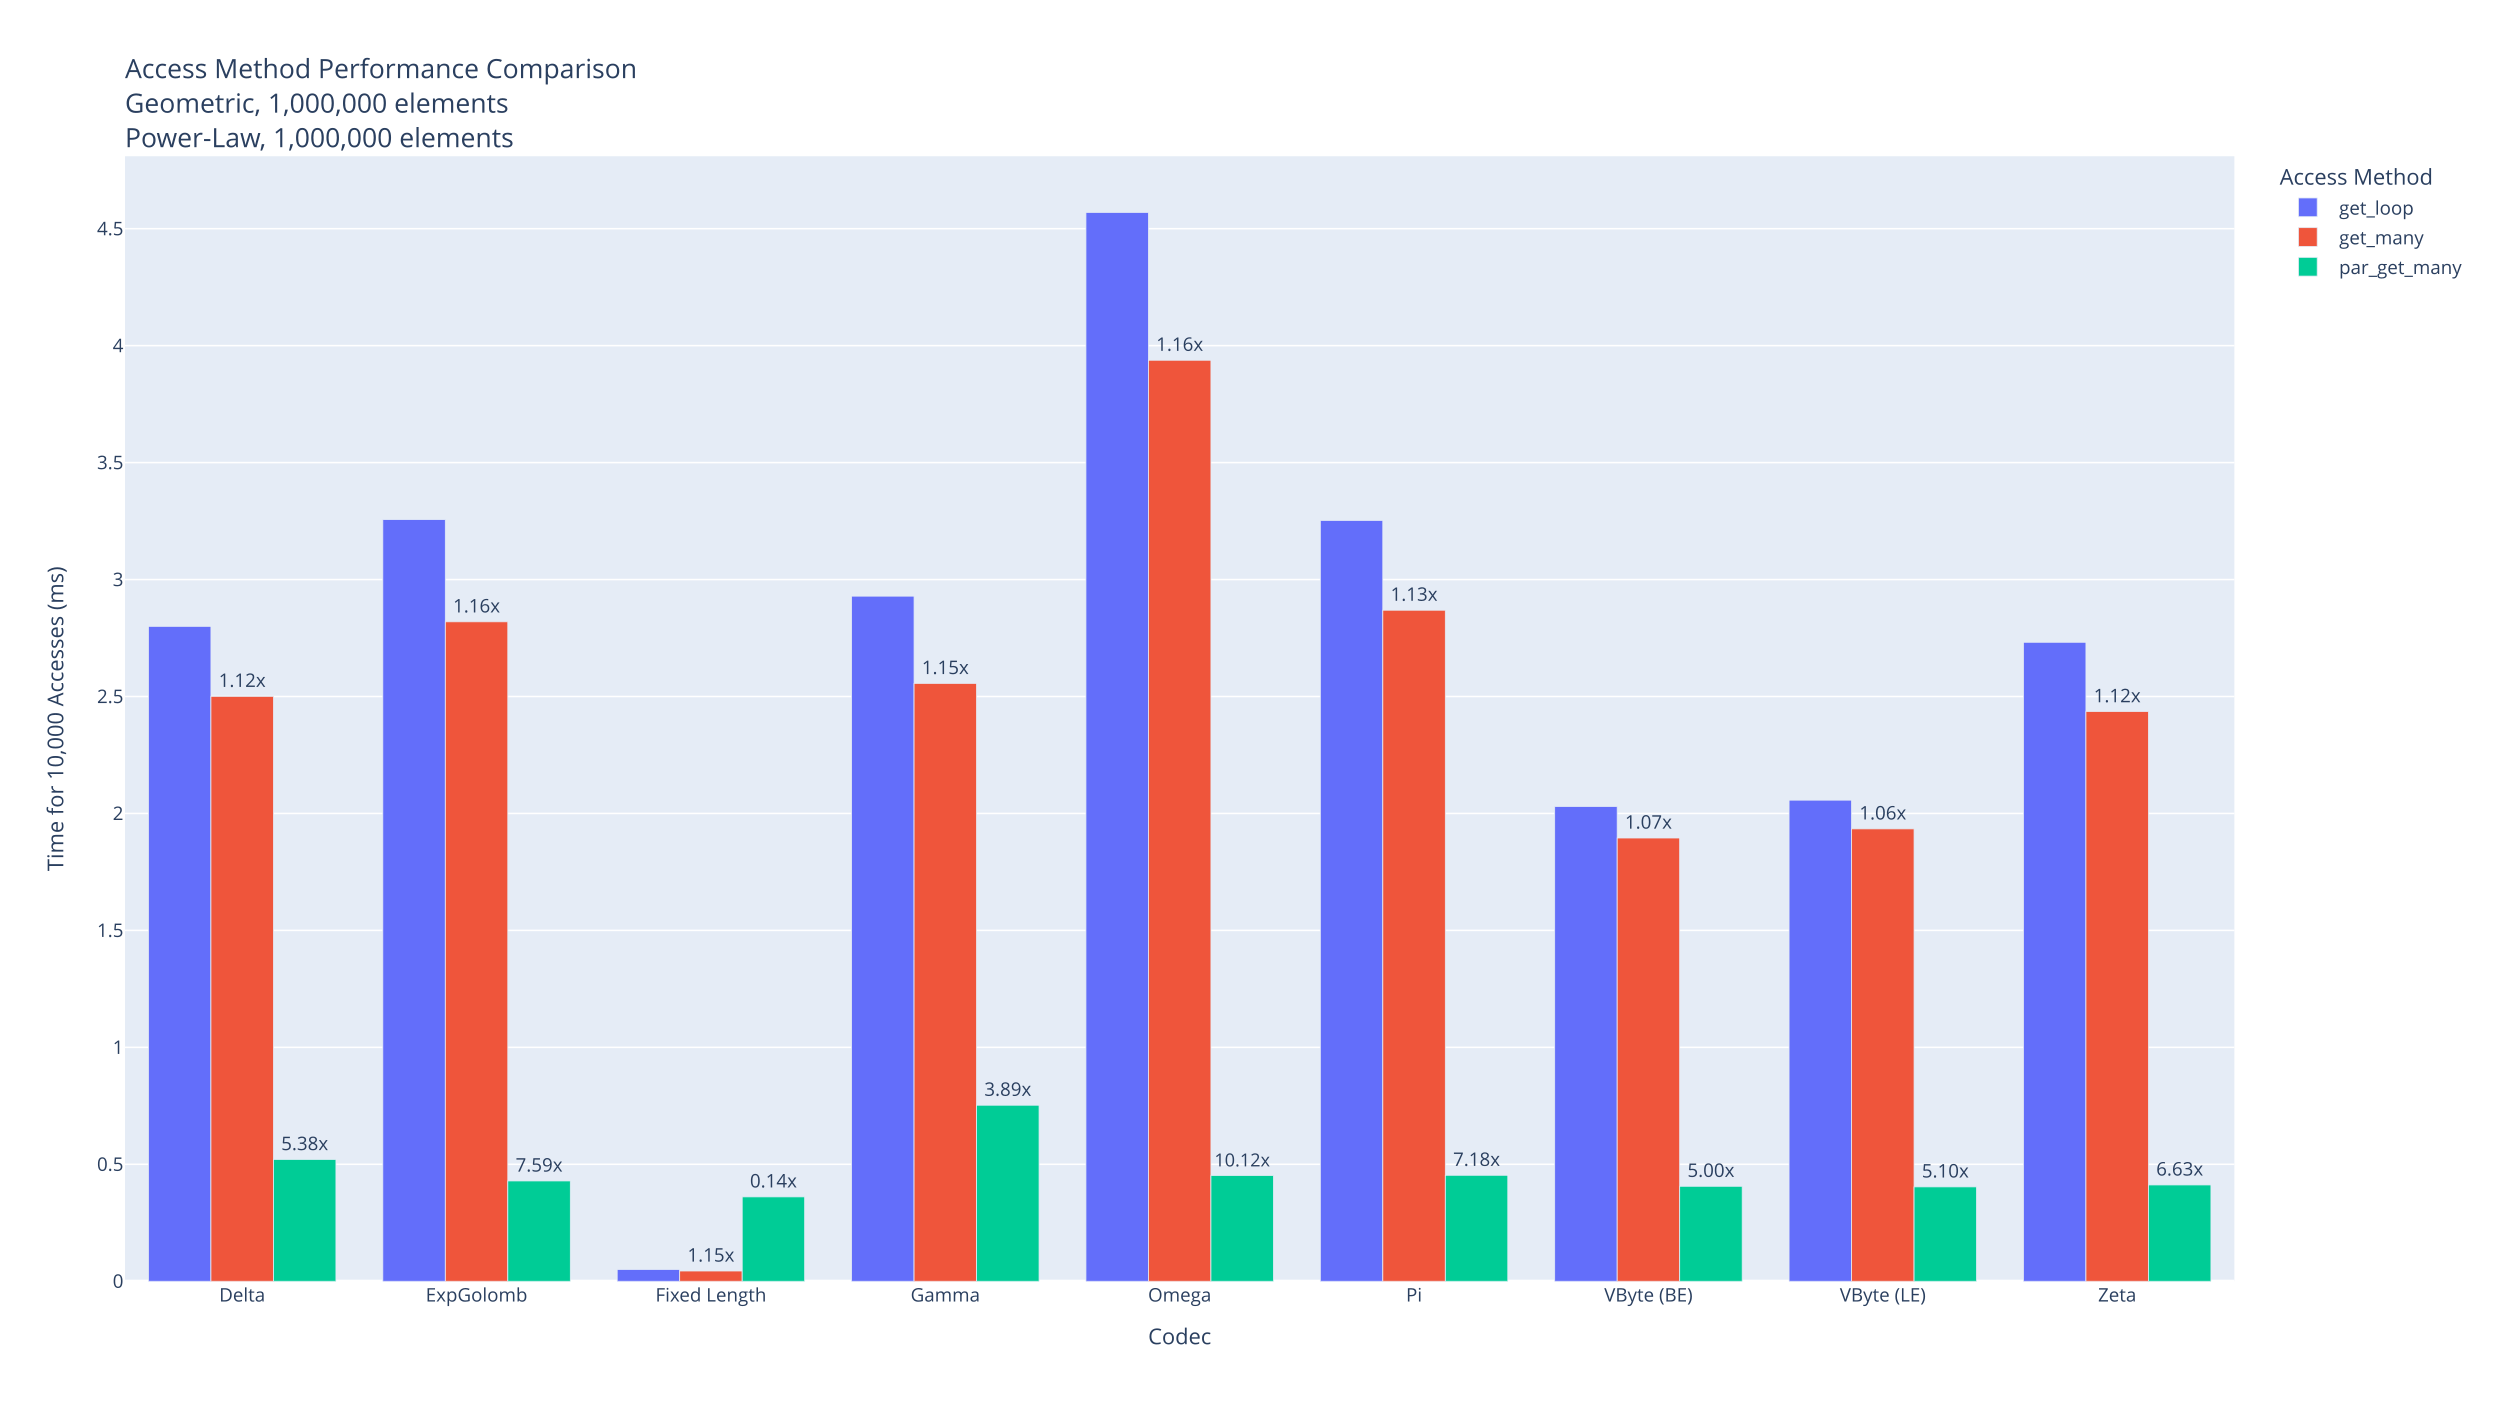
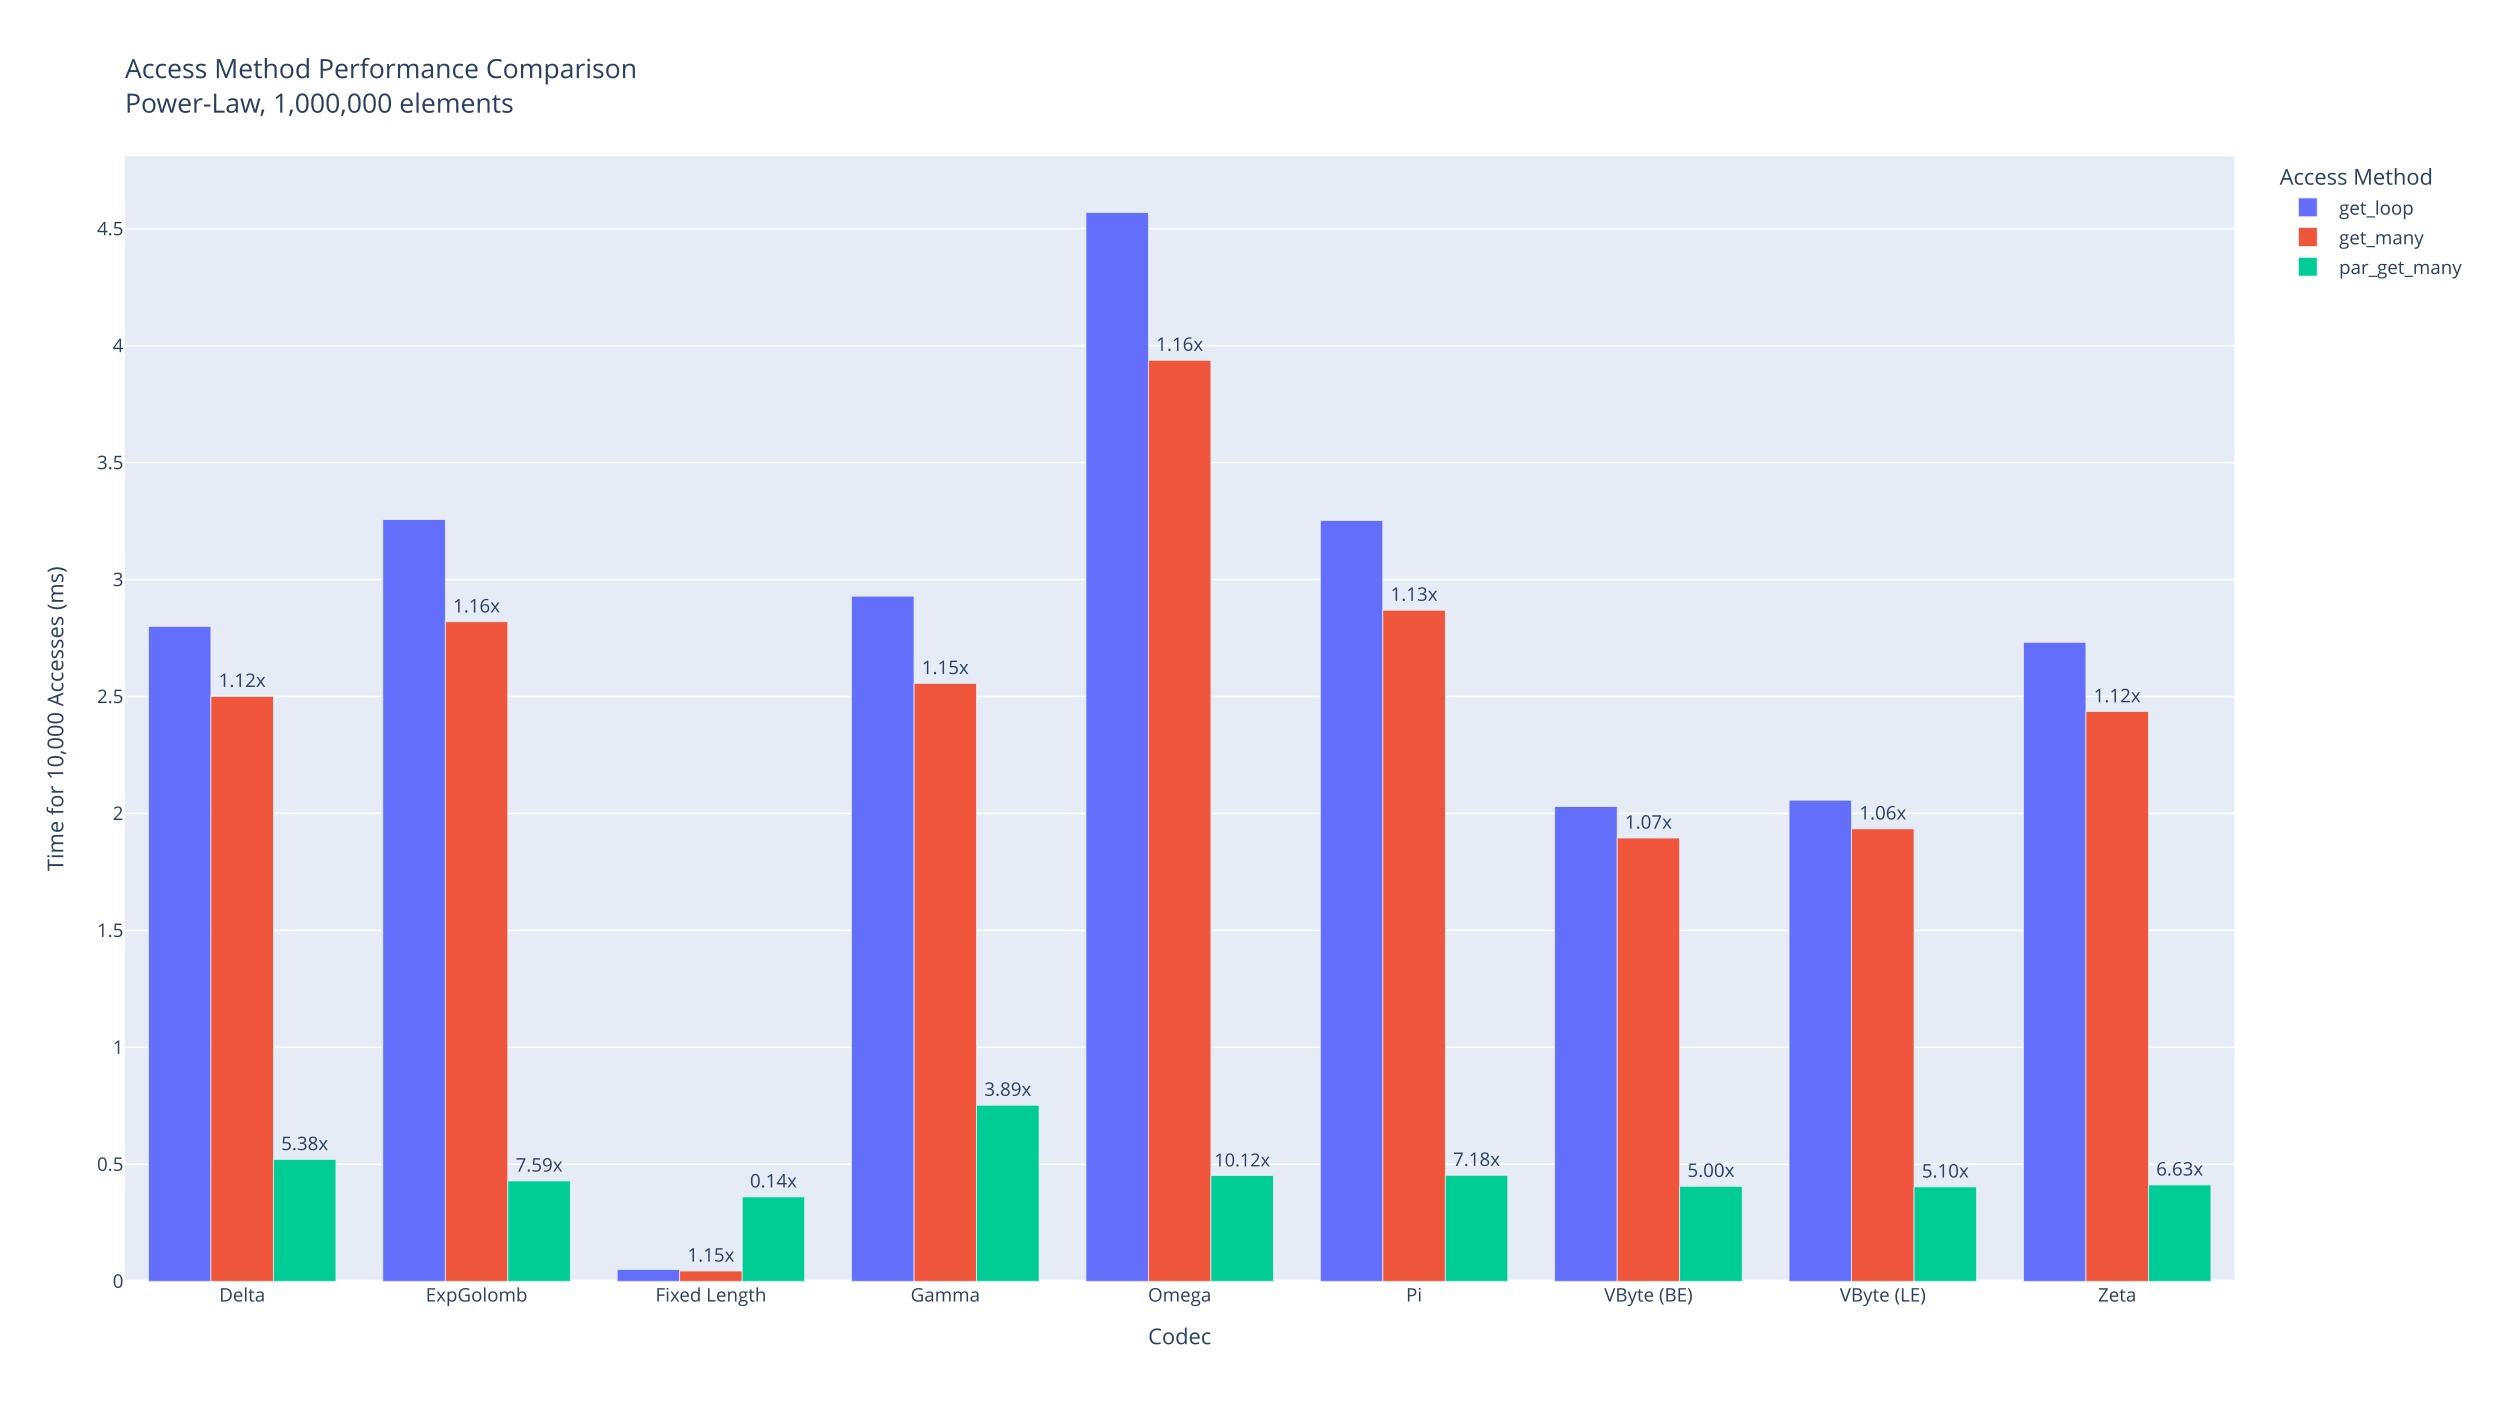
<svg xmlns="http://www.w3.org/2000/svg" class="main-svg" width="1600" height="900" style="" viewBox="0 0 1600 900">
  <rect x="0" y="0" width="1600" height="900" style="fill: rgb(255, 255, 255); fill-opacity: 1;" />
-   <defs id="defs-c5fa63">
+   <defs id="defs-8e5868">
    <g class="clips">
-       <clipPath id="clipc5fa63xyplot" class="plotclip">
+       <clipPath id="clip8e5868xyplot" class="plotclip">
        <rect width="1350" height="720" />
      </clipPath>
-       <clipPath class="axesclip" id="clipc5fa63x">
+       <clipPath class="axesclip" id="clip8e5868x">
        <rect x="80" y="0" width="1350" height="900" />
      </clipPath>
-       <clipPath class="axesclip" id="clipc5fa63y">
+       <clipPath class="axesclip" id="clip8e5868y">
        <rect x="0" y="100" width="1600" height="720" />
      </clipPath>
-       <clipPath class="axesclip" id="clipc5fa63xy">
+       <clipPath class="axesclip" id="clip8e5868xy">
        <rect x="80" y="100" width="1350" height="720" />
      </clipPath>
    </g>
    <g class="gradients" />
    <g class="patterns" />
  </defs>
  <g class="bglayer">
    <rect class="bg" x="80" y="100" width="1350" height="720" style="fill: rgb(229, 236, 246); fill-opacity: 1; stroke-width: 0;" />
  </g>
  <g class="layer-below">
    <g class="imagelayer" />
    <g class="shapelayer" />
  </g>
  <g class="cartesianlayer">
    <g class="subplot xy">
      <g class="layer-subplot">
        <g class="shapelayer" />
        <g class="imagelayer" />
      </g>
      <g class="minor-gridlayer">
        <g class="x" />
        <g class="y" />
      </g>
      <g class="gridlayer">
        <g class="x" />
        <g class="y">
          <path class="ygrid crisp" transform="translate(0,745.15)" d="M80,0h1350" style="stroke: rgb(255, 255, 255); stroke-opacity: 1; stroke-width: 1px;" />
          <path class="ygrid crisp" transform="translate(0,670.3)" d="M80,0h1350" style="stroke: rgb(255, 255, 255); stroke-opacity: 1; stroke-width: 1px;" />
          <path class="ygrid crisp" transform="translate(0,595.45)" d="M80,0h1350" style="stroke: rgb(255, 255, 255); stroke-opacity: 1; stroke-width: 1px;" />
          <path class="ygrid crisp" transform="translate(0,520.61)" d="M80,0h1350" style="stroke: rgb(255, 255, 255); stroke-opacity: 1; stroke-width: 1px;" />
          <path class="ygrid crisp" transform="translate(0,445.76)" d="M80,0h1350" style="stroke: rgb(255, 255, 255); stroke-opacity: 1; stroke-width: 1px;" />
          <path class="ygrid crisp" transform="translate(0,370.91)" d="M80,0h1350" style="stroke: rgb(255, 255, 255); stroke-opacity: 1; stroke-width: 1px;" />
          <path class="ygrid crisp" transform="translate(0,296.06)" d="M80,0h1350" style="stroke: rgb(255, 255, 255); stroke-opacity: 1; stroke-width: 1px;" />
          <path class="ygrid crisp" transform="translate(0,221.21)" d="M80,0h1350" style="stroke: rgb(255, 255, 255); stroke-opacity: 1; stroke-width: 1px;" />
          <path class="ygrid crisp" transform="translate(0,146.36)" d="M80,0h1350" style="stroke: rgb(255, 255, 255); stroke-opacity: 1; stroke-width: 1px;" />
        </g>
      </g>
      <g class="zerolinelayer">
        <path class="yzl zl crisp" transform="translate(0,820)" d="M80,0h1350" style="stroke: rgb(255, 255, 255); stroke-opacity: 1; stroke-width: 2px;" />
      </g>
      <g class="layer-between">
        <g class="shapelayer" />
        <g class="imagelayer" />
      </g>
      <path class="xlines-below" />
      <path class="ylines-below" />
      <g class="overlines-below" />
      <g class="xaxislayer-below" />
      <g class="yaxislayer-below" />
      <g class="overaxes-below" />
      <g class="overplot">
-         <g class="xy" transform="translate(80,100)" clip-path="url(#clipc5fa63xyplot)">
+         <g class="xy" transform="translate(80,100)" clip-path="url(#clip8e5868xyplot)">
          <g class="barlayer mlayer">
            <g class="trace bars" style="opacity: 1;">
              <g class="points">
                <g class="point">
                  <path d="M15,720V300.85H55V720Z" style="vector-effect: none; opacity: 1; stroke-width: 0.5px; fill: rgb(99, 110, 250); fill-opacity: 1; stroke: rgb(229, 236, 246); stroke-opacity: 1;" />
                </g>
                <g class="point">
                  <path d="M165,720V232.53H205V720Z" style="vector-effect: none; opacity: 1; stroke-width: 0.5px; fill: rgb(99, 110, 250); fill-opacity: 1; stroke: rgb(229, 236, 246); stroke-opacity: 1;" />
                </g>
                <g class="point">
                  <path d="M315,720V712.46H355V720Z" style="vector-effect: none; opacity: 1; stroke-width: 0.5px; fill: rgb(99, 110, 250); fill-opacity: 1; stroke: rgb(229, 236, 246); stroke-opacity: 1;" />
                </g>
                <g class="point">
                  <path d="M465,720V281.53H505V720Z" style="vector-effect: none; opacity: 1; stroke-width: 0.5px; fill: rgb(99, 110, 250); fill-opacity: 1; stroke: rgb(229, 236, 246); stroke-opacity: 1;" />
                </g>
                <g class="point">
                  <path d="M615,720V36H655V720Z" style="vector-effect: none; opacity: 1; stroke-width: 0.5px; fill: rgb(99, 110, 250); fill-opacity: 1; stroke: rgb(229, 236, 246); stroke-opacity: 1;" />
                </g>
                <g class="point">
                  <path d="M765,720V233.12H805V720Z" style="vector-effect: none; opacity: 1; stroke-width: 0.5px; fill: rgb(99, 110, 250); fill-opacity: 1; stroke: rgb(229, 236, 246); stroke-opacity: 1;" />
                </g>
                <g class="point">
                  <path d="M915,720V416.24H955V720Z" style="vector-effect: none; opacity: 1; stroke-width: 0.5px; fill: rgb(99, 110, 250); fill-opacity: 1; stroke: rgb(229, 236, 246); stroke-opacity: 1;" />
                </g>
                <g class="point">
                  <path d="M1065,720V412.09H1105V720Z" style="vector-effect: none; opacity: 1; stroke-width: 0.5px; fill: rgb(99, 110, 250); fill-opacity: 1; stroke: rgb(229, 236, 246); stroke-opacity: 1;" />
                </g>
                <g class="point">
                  <path d="M1215,720V311.06H1255V720Z" style="vector-effect: none; opacity: 1; stroke-width: 0.5px; fill: rgb(99, 110, 250); fill-opacity: 1; stroke: rgb(229, 236, 246); stroke-opacity: 1;" />
                </g>
              </g>
            </g>
            <g class="trace bars" style="opacity: 1;">
              <g class="points">
                <g class="point">
                  <path d="M55,720V345.64H95V720Z" style="vector-effect: none; opacity: 1; stroke-width: 0.5px; fill: rgb(239, 85, 59); fill-opacity: 1; stroke: rgb(229, 236, 246); stroke-opacity: 1;" />
                  <text class="bartext bartext-outside" text-anchor="middle" data-notex="1" x="0" y="0" style="font-family: 'Open Sans', verdana, arial, sans-serif; font-size: 12px; fill: rgb(42, 63, 95); fill-opacity: 1; white-space: pre;" transform="translate(75,339.64)">1.12x</text>
                </g>
                <g class="point">
                  <path d="M205,720V297.97H245V720Z" style="vector-effect: none; opacity: 1; stroke-width: 0.5px; fill: rgb(239, 85, 59); fill-opacity: 1; stroke: rgb(229, 236, 246); stroke-opacity: 1;" />
                  <text class="bartext bartext-outside" text-anchor="middle" data-notex="1" x="0" y="0" style="font-family: 'Open Sans', verdana, arial, sans-serif; font-size: 12px; fill: rgb(42, 63, 95); fill-opacity: 1; white-space: pre;" transform="translate(225,291.97)">1.16x</text>
                </g>
                <g class="point">
                  <path d="M355,720V713.43H395V720Z" style="vector-effect: none; opacity: 1; stroke-width: 0.5px; fill: rgb(239, 85, 59); fill-opacity: 1; stroke: rgb(229, 236, 246); stroke-opacity: 1;" />
                  <text class="bartext bartext-outside" text-anchor="middle" data-notex="1" x="0" y="0" style="font-family: 'Open Sans', verdana, arial, sans-serif; font-size: 12px; fill: rgb(42, 63, 95); fill-opacity: 1; white-space: pre;" transform="translate(375,707.43)">1.15x</text>
                </g>
                <g class="point">
                  <path d="M505,720V337.4H545V720Z" style="vector-effect: none; opacity: 1; stroke-width: 0.5px; fill: rgb(239, 85, 59); fill-opacity: 1; stroke: rgb(229, 236, 246); stroke-opacity: 1;" />
                  <text class="bartext bartext-outside" text-anchor="middle" data-notex="1" x="0" y="0" style="font-family: 'Open Sans', verdana, arial, sans-serif; font-size: 12px; fill: rgb(42, 63, 95); fill-opacity: 1; white-space: pre;" transform="translate(525,331.4)">1.15x</text>
                </g>
                <g class="point">
                  <path d="M655,720V130.55H695V720Z" style="vector-effect: none; opacity: 1; stroke-width: 0.5px; fill: rgb(239, 85, 59); fill-opacity: 1; stroke: rgb(229, 236, 246); stroke-opacity: 1;" />
                  <text class="bartext bartext-outside" text-anchor="middle" data-notex="1" x="0" y="0" style="font-family: 'Open Sans', verdana, arial, sans-serif; font-size: 12px; fill: rgb(42, 63, 95); fill-opacity: 1; white-space: pre;" transform="translate(675,124.55)">1.16x</text>
                </g>
                <g class="point">
                  <path d="M805,720V290.53H845V720Z" style="vector-effect: none; opacity: 1; stroke-width: 0.5px; fill: rgb(239, 85, 59); fill-opacity: 1; stroke: rgb(229, 236, 246); stroke-opacity: 1;" />
                  <text class="bartext bartext-outside" text-anchor="middle" data-notex="1" x="0" y="0" style="font-family: 'Open Sans', verdana, arial, sans-serif; font-size: 12px; fill: rgb(42, 63, 95); fill-opacity: 1; white-space: pre;" transform="translate(825,284.53)">1.13x</text>
                </g>
                <g class="point">
                  <path d="M955,720V436.33H995V720Z" style="vector-effect: none; opacity: 1; stroke-width: 0.5px; fill: rgb(239, 85, 59); fill-opacity: 1; stroke: rgb(229, 236, 246); stroke-opacity: 1;" />
                  <text class="bartext bartext-outside" text-anchor="middle" data-notex="1" x="0" y="0" style="font-family: 'Open Sans', verdana, arial, sans-serif; font-size: 12px; fill: rgb(42, 63, 95); fill-opacity: 1; white-space: pre;" transform="translate(975,430.33)">1.07x</text>
                </g>
                <g class="point">
                  <path d="M1105,720V430.47H1145V720Z" style="vector-effect: none; opacity: 1; stroke-width: 0.5px; fill: rgb(239, 85, 59); fill-opacity: 1; stroke: rgb(229, 236, 246); stroke-opacity: 1;" />
                  <text class="bartext bartext-outside" text-anchor="middle" data-notex="1" x="0" y="0" style="font-family: 'Open Sans', verdana, arial, sans-serif; font-size: 12px; fill: rgb(42, 63, 95); fill-opacity: 1; white-space: pre;" transform="translate(1125,424.47)">1.06x</text>
                </g>
                <g class="point">
                  <path d="M1255,720V355.44H1295V720Z" style="vector-effect: none; opacity: 1; stroke-width: 0.5px; fill: rgb(239, 85, 59); fill-opacity: 1; stroke: rgb(229, 236, 246); stroke-opacity: 1;" />
                  <text class="bartext bartext-outside" text-anchor="middle" data-notex="1" x="0" y="0" style="font-family: 'Open Sans', verdana, arial, sans-serif; font-size: 12px; fill: rgb(42, 63, 95); fill-opacity: 1; white-space: pre;" transform="translate(1275,349.44)">1.12x</text>
                </g>
              </g>
            </g>
            <g class="trace bars" style="opacity: 1;">
              <g class="points">
                <g class="point">
                  <path d="M95,720V642.08H135V720Z" style="vector-effect: none; opacity: 1; stroke-width: 0.5px; fill: rgb(0, 204, 150); fill-opacity: 1; stroke: rgb(229, 236, 246); stroke-opacity: 1;" />
                  <text class="bartext bartext-outside" text-anchor="middle" data-notex="1" x="0" y="0" style="font-family: 'Open Sans', verdana, arial, sans-serif; font-size: 12px; fill: rgb(42, 63, 95); fill-opacity: 1; white-space: pre;" transform="translate(115,636.08)">5.38x</text>
                </g>
                <g class="point">
                  <path d="M245,720V655.81H285V720Z" style="vector-effect: none; opacity: 1; stroke-width: 0.5px; fill: rgb(0, 204, 150); fill-opacity: 1; stroke: rgb(229, 236, 246); stroke-opacity: 1;" />
                  <text class="bartext bartext-outside" text-anchor="middle" data-notex="1" x="0" y="0" style="font-family: 'Open Sans', verdana, arial, sans-serif; font-size: 12px; fill: rgb(42, 63, 95); fill-opacity: 1; white-space: pre;" transform="translate(265,649.81)">7.59x</text>
                </g>
                <g class="point">
                  <path d="M395,720V665.98H435V720Z" style="vector-effect: none; opacity: 1; stroke-width: 0.5px; fill: rgb(0, 204, 150); fill-opacity: 1; stroke: rgb(229, 236, 246); stroke-opacity: 1;" />
                  <text class="bartext bartext-outside" text-anchor="middle" data-notex="1" x="0" y="0" style="font-family: 'Open Sans', verdana, arial, sans-serif; font-size: 12px; fill: rgb(42, 63, 95); fill-opacity: 1; white-space: pre;" transform="translate(415,659.98)">0.14x</text>
                </g>
                <g class="point">
                  <path d="M545,720V607.34H585V720Z" style="vector-effect: none; opacity: 1; stroke-width: 0.5px; fill: rgb(0, 204, 150); fill-opacity: 1; stroke: rgb(229, 236, 246); stroke-opacity: 1;" />
                  <text class="bartext bartext-outside" text-anchor="middle" data-notex="1" x="0" y="0" style="font-family: 'Open Sans', verdana, arial, sans-serif; font-size: 12px; fill: rgb(42, 63, 95); fill-opacity: 1; white-space: pre;" transform="translate(565,601.34)">3.89x</text>
                </g>
                <g class="point">
                  <path d="M695,720V652.4H735V720Z" style="vector-effect: none; opacity: 1; stroke-width: 0.5px; fill: rgb(0, 204, 150); fill-opacity: 1; stroke: rgb(229, 236, 246); stroke-opacity: 1;" />
                  <text class="bartext bartext-outside" text-anchor="middle" data-notex="1" x="0" y="0" style="font-family: 'Open Sans', verdana, arial, sans-serif; font-size: 12px; fill: rgb(42, 63, 95); fill-opacity: 1; white-space: pre;" transform="translate(715,646.5063)scale(0.9645818)">10.12x</text>
                </g>
                <g class="point">
                  <path d="M845,720V652.19H885V720Z" style="vector-effect: none; opacity: 1; stroke-width: 0.5px; fill: rgb(0, 204, 150); fill-opacity: 1; stroke: rgb(229, 236, 246); stroke-opacity: 1;" />
                  <text class="bartext bartext-outside" text-anchor="middle" data-notex="1" x="0" y="0" style="font-family: 'Open Sans', verdana, arial, sans-serif; font-size: 12px; fill: rgb(42, 63, 95); fill-opacity: 1; white-space: pre;" transform="translate(865,646.19)">7.18x</text>
                </g>
                <g class="point">
                  <path d="M995,720V659.23H1035V720Z" style="vector-effect: none; opacity: 1; stroke-width: 0.5px; fill: rgb(0, 204, 150); fill-opacity: 1; stroke: rgb(229, 236, 246); stroke-opacity: 1;" />
                  <text class="bartext bartext-outside" text-anchor="middle" data-notex="1" x="0" y="0" style="font-family: 'Open Sans', verdana, arial, sans-serif; font-size: 12px; fill: rgb(42, 63, 95); fill-opacity: 1; white-space: pre;" transform="translate(1015,653.23)">5.00x</text>
                </g>
                <g class="point">
                  <path d="M1145,720V659.6H1185V720Z" style="vector-effect: none; opacity: 1; stroke-width: 0.5px; fill: rgb(0, 204, 150); fill-opacity: 1; stroke: rgb(229, 236, 246); stroke-opacity: 1;" />
                  <text class="bartext bartext-outside" text-anchor="middle" data-notex="1" x="0" y="0" style="font-family: 'Open Sans', verdana, arial, sans-serif; font-size: 12px; fill: rgb(42, 63, 95); fill-opacity: 1; white-space: pre;" transform="translate(1165,653.6)">5.10x</text>
                </g>
                <g class="point">
                  <path d="M1295,720V658.35H1335V720Z" style="vector-effect: none; opacity: 1; stroke-width: 0.5px; fill: rgb(0, 204, 150); fill-opacity: 1; stroke: rgb(229, 236, 246); stroke-opacity: 1;" />
                  <text class="bartext bartext-outside" text-anchor="middle" data-notex="1" x="0" y="0" style="font-family: 'Open Sans', verdana, arial, sans-serif; font-size: 12px; fill: rgb(42, 63, 95); fill-opacity: 1; white-space: pre;" transform="translate(1315,652.35)">6.63x</text>
                </g>
              </g>
            </g>
          </g>
        </g>
      </g>
      <path class="xlines-above crisp" d="M0,0" style="fill: none;" />
      <path class="ylines-above crisp" d="M0,0" style="fill: none;" />
      <g class="overlines-above" />
      <g class="xaxislayer-above">
        <g class="xtick">
          <text text-anchor="middle" x="0" y="833" transform="translate(155,0)" style="font-family: 'Open Sans', verdana, arial, sans-serif; font-size: 12px; fill: rgb(42, 63, 95); fill-opacity: 1; white-space: pre; opacity: 1;">Delta</text>
        </g>
        <g class="xtick">
          <text text-anchor="middle" x="0" y="833" transform="translate(305,0)" style="font-family: 'Open Sans', verdana, arial, sans-serif; font-size: 12px; fill: rgb(42, 63, 95); fill-opacity: 1; white-space: pre; opacity: 1;">ExpGolomb</text>
        </g>
        <g class="xtick">
          <text text-anchor="middle" x="0" y="833" transform="translate(455,0)" style="font-family: 'Open Sans', verdana, arial, sans-serif; font-size: 12px; fill: rgb(42, 63, 95); fill-opacity: 1; white-space: pre; opacity: 1;">Fixed Length</text>
        </g>
        <g class="xtick">
          <text text-anchor="middle" x="0" y="833" transform="translate(605,0)" style="font-family: 'Open Sans', verdana, arial, sans-serif; font-size: 12px; fill: rgb(42, 63, 95); fill-opacity: 1; white-space: pre; opacity: 1;">Gamma</text>
        </g>
        <g class="xtick">
          <text text-anchor="middle" x="0" y="833" transform="translate(755,0)" style="font-family: 'Open Sans', verdana, arial, sans-serif; font-size: 12px; fill: rgb(42, 63, 95); fill-opacity: 1; white-space: pre; opacity: 1;">Omega</text>
        </g>
        <g class="xtick">
          <text text-anchor="middle" x="0" y="833" transform="translate(905,0)" style="font-family: 'Open Sans', verdana, arial, sans-serif; font-size: 12px; fill: rgb(42, 63, 95); fill-opacity: 1; white-space: pre; opacity: 1;">Pi</text>
        </g>
        <g class="xtick">
          <text text-anchor="middle" x="0" y="833" transform="translate(1055,0)" style="font-family: 'Open Sans', verdana, arial, sans-serif; font-size: 12px; fill: rgb(42, 63, 95); fill-opacity: 1; white-space: pre; opacity: 1;">VByte (BE)</text>
        </g>
        <g class="xtick">
          <text text-anchor="middle" x="0" y="833" transform="translate(1205,0)" style="font-family: 'Open Sans', verdana, arial, sans-serif; font-size: 12px; fill: rgb(42, 63, 95); fill-opacity: 1; white-space: pre; opacity: 1;">VByte (LE)</text>
        </g>
        <g class="xtick">
          <text text-anchor="middle" x="0" y="833" transform="translate(1355,0)" style="font-family: 'Open Sans', verdana, arial, sans-serif; font-size: 12px; fill: rgb(42, 63, 95); fill-opacity: 1; white-space: pre; opacity: 1;">Zeta</text>
        </g>
      </g>
      <g class="yaxislayer-above">
        <g class="ytick">
          <text text-anchor="end" x="79" y="4.2" transform="translate(0,820)" style="font-family: 'Open Sans', verdana, arial, sans-serif; font-size: 12px; fill: rgb(42, 63, 95); fill-opacity: 1; white-space: pre; opacity: 1;">0</text>
        </g>
        <g class="ytick">
          <text text-anchor="end" x="79" y="4.2" style="font-family: 'Open Sans', verdana, arial, sans-serif; font-size: 12px; fill: rgb(42, 63, 95); fill-opacity: 1; white-space: pre; opacity: 1;" transform="translate(0,745.15)">0.5</text>
        </g>
        <g class="ytick">
          <text text-anchor="end" x="79" y="4.2" style="font-family: 'Open Sans', verdana, arial, sans-serif; font-size: 12px; fill: rgb(42, 63, 95); fill-opacity: 1; white-space: pre; opacity: 1;" transform="translate(0,670.3)">1</text>
        </g>
        <g class="ytick">
          <text text-anchor="end" x="79" y="4.2" style="font-family: 'Open Sans', verdana, arial, sans-serif; font-size: 12px; fill: rgb(42, 63, 95); fill-opacity: 1; white-space: pre; opacity: 1;" transform="translate(0,595.45)">1.5</text>
        </g>
        <g class="ytick">
          <text text-anchor="end" x="79" y="4.2" style="font-family: 'Open Sans', verdana, arial, sans-serif; font-size: 12px; fill: rgb(42, 63, 95); fill-opacity: 1; white-space: pre; opacity: 1;" transform="translate(0,520.61)">2</text>
        </g>
        <g class="ytick">
          <text text-anchor="end" x="79" y="4.2" style="font-family: 'Open Sans', verdana, arial, sans-serif; font-size: 12px; fill: rgb(42, 63, 95); fill-opacity: 1; white-space: pre; opacity: 1;" transform="translate(0,445.76)">2.5</text>
        </g>
        <g class="ytick">
          <text text-anchor="end" x="79" y="4.2" style="font-family: 'Open Sans', verdana, arial, sans-serif; font-size: 12px; fill: rgb(42, 63, 95); fill-opacity: 1; white-space: pre; opacity: 1;" transform="translate(0,370.91)">3</text>
        </g>
        <g class="ytick">
          <text text-anchor="end" x="79" y="4.2" style="font-family: 'Open Sans', verdana, arial, sans-serif; font-size: 12px; fill: rgb(42, 63, 95); fill-opacity: 1; white-space: pre; opacity: 1;" transform="translate(0,296.06)">3.5</text>
        </g>
        <g class="ytick">
          <text text-anchor="end" x="79" y="4.2" style="font-family: 'Open Sans', verdana, arial, sans-serif; font-size: 12px; fill: rgb(42, 63, 95); fill-opacity: 1; white-space: pre; opacity: 1;" transform="translate(0,221.21)">4</text>
        </g>
        <g class="ytick">
          <text text-anchor="end" x="79" y="4.2" style="font-family: 'Open Sans', verdana, arial, sans-serif; font-size: 12px; fill: rgb(42, 63, 95); fill-opacity: 1; white-space: pre; opacity: 1;" transform="translate(0,146.36)">4.5</text>
        </g>
      </g>
      <g class="overaxes-above" />
    </g>
  </g>
  <g class="polarlayer" />
  <g class="smithlayer" />
  <g class="ternarylayer" />
  <g class="geolayer" />
  <g class="funnelarealayer" />
  <g class="pielayer" />
  <g class="iciclelayer" />
  <g class="treemaplayer" />
  <g class="sunburstlayer" />
  <g class="glimages" />
-   <defs id="topdefs-c5fa63">
+   <defs id="topdefs-8e5868">
    <g class="clips" />
-     <clipPath id="legendc5fa63">
+     <clipPath id="legend8e5868">
      <rect width="131" height="86" x="0" y="0" />
    </clipPath>
  </defs>
  <g class="layer-above">
    <g class="imagelayer" />
    <g class="shapelayer" />
  </g>
  <g class="infolayer">
    <g class="legend" pointer-events="all" transform="translate(1457,100)">
      <rect class="bg" shape-rendering="crispEdges" width="131" height="86" x="0" y="0" style="stroke: rgb(68, 68, 68); stroke-opacity: 1; fill: rgb(255, 255, 255); fill-opacity: 1; stroke-width: 0px;" />
-       <g class="scrollbox" transform="" clip-path="url(#legendc5fa63)">
+       <g class="scrollbox" transform="" clip-path="url(#legend8e5868)">
        <text class="legendtitletext" text-anchor="start" x="2" y="18.2" style="font-family: 'Open Sans', verdana, arial, sans-serif; font-size: 14px; fill: rgb(42, 63, 95); fill-opacity: 1; white-space: pre;">Access Method</text>
        <g class="groups">
          <g class="traces" transform="translate(0,32.7)" style="opacity: 1;">
            <text class="legendtext" text-anchor="start" x="40" y="4.68" style="font-family: 'Open Sans', verdana, arial, sans-serif; font-size: 12px; fill: rgb(42, 63, 95); fill-opacity: 1; white-space: pre;">get_loop</text>
            <g class="layers" style="opacity: 1;">
              <g class="legendfill" />
              <g class="legendlines" />
              <g class="legendsymbols">
                <g class="legendpoints">
                  <path class="legendundefined" d="M6,6H-6V-6H6Z" transform="translate(20,0)" style="stroke-width: 0.5px; fill: rgb(99, 110, 250); fill-opacity: 1; stroke: rgb(229, 236, 246); stroke-opacity: 1;" />
                </g>
              </g>
            </g>
            <rect class="legendtoggle" x="0" y="-9.5" width="125.359" height="19" style="fill: rgb(0, 0, 0); fill-opacity: 0;" />
          </g>
          <g class="traces" transform="translate(0,51.7)" style="opacity: 1;">
            <text class="legendtext" text-anchor="start" x="40" y="4.68" style="font-family: 'Open Sans', verdana, arial, sans-serif; font-size: 12px; fill: rgb(42, 63, 95); fill-opacity: 1; white-space: pre;">get_many</text>
            <g class="layers" style="opacity: 1;">
              <g class="legendfill" />
              <g class="legendlines" />
              <g class="legendsymbols">
                <g class="legendpoints">
                  <path class="legendundefined" d="M6,6H-6V-6H6Z" transform="translate(20,0)" style="stroke-width: 0.5px; fill: rgb(239, 85, 59); fill-opacity: 1; stroke: rgb(229, 236, 246); stroke-opacity: 1;" />
                </g>
              </g>
            </g>
            <rect class="legendtoggle" x="0" y="-9.5" width="125.359" height="19" style="fill: rgb(0, 0, 0); fill-opacity: 0;" />
          </g>
          <g class="traces" transform="translate(0,70.7)" style="opacity: 1;">
            <text class="legendtext" text-anchor="start" x="40" y="4.68" style="font-family: 'Open Sans', verdana, arial, sans-serif; font-size: 12px; fill: rgb(42, 63, 95); fill-opacity: 1; white-space: pre;">par_get_many</text>
            <g class="layers" style="opacity: 1;">
              <g class="legendfill" />
              <g class="legendlines" />
              <g class="legendsymbols">
                <g class="legendpoints">
                  <path class="legendundefined" d="M6,6H-6V-6H6Z" transform="translate(20,0)" style="stroke-width: 0.5px; fill: rgb(0, 204, 150); fill-opacity: 1; stroke: rgb(229, 236, 246); stroke-opacity: 1;" />
                </g>
              </g>
            </g>
            <rect class="legendtoggle" x="0" y="-9.5" width="125.359" height="19" style="fill: rgb(0, 0, 0); fill-opacity: 0;" />
          </g>
        </g>
      </g>
      <rect class="scrollbar" rx="20" ry="3" width="0" height="0" x="0" y="0" style="fill: rgb(128, 139, 164); fill-opacity: 1;" />
    </g>
    <g class="g-gtitle">
      <text class="gtitle" x="80" y="50" text-anchor="start" dy="0em" style="opacity: 1; font-family: 'Open Sans', verdana, arial, sans-serif; font-size: 17px; fill: rgb(42, 63, 95); fill-opacity: 1; white-space: pre;">
        <tspan class="line" dy="0em" x="80" y="50">Access Method Performance Comparison</tspan>
-         <tspan class="line" dy="1.3em" x="80" y="50">Geometric, 1,000,000 elements</tspan>
-         <tspan class="line" dy="2.6em" x="80" y="50">Power-Law, 1,000,000 elements</tspan>
+         <tspan class="line" dy="1.3em" x="80" y="50">Power-Law, 1,000,000 elements</tspan>
      </text>
    </g>
    <g class="g-xtitle">
      <text class="xtitle" x="755" y="860.3" text-anchor="middle" style="opacity: 1; font-family: 'Open Sans', verdana, arial, sans-serif; font-size: 14px; fill: rgb(42, 63, 95); fill-opacity: 1; white-space: pre;">Codec</text>
    </g>
    <g class="g-ytitle">
      <text class="ytitle" transform="rotate(-90,40.50625,460)" x="40.506" y="460" text-anchor="middle" style="opacity: 1; font-family: 'Open Sans', verdana, arial, sans-serif; font-size: 14px; fill: rgb(42, 63, 95); fill-opacity: 1; white-space: pre;">Time for 10,000 Accesses (ms)</text>
    </g>
  </g>
</svg>
